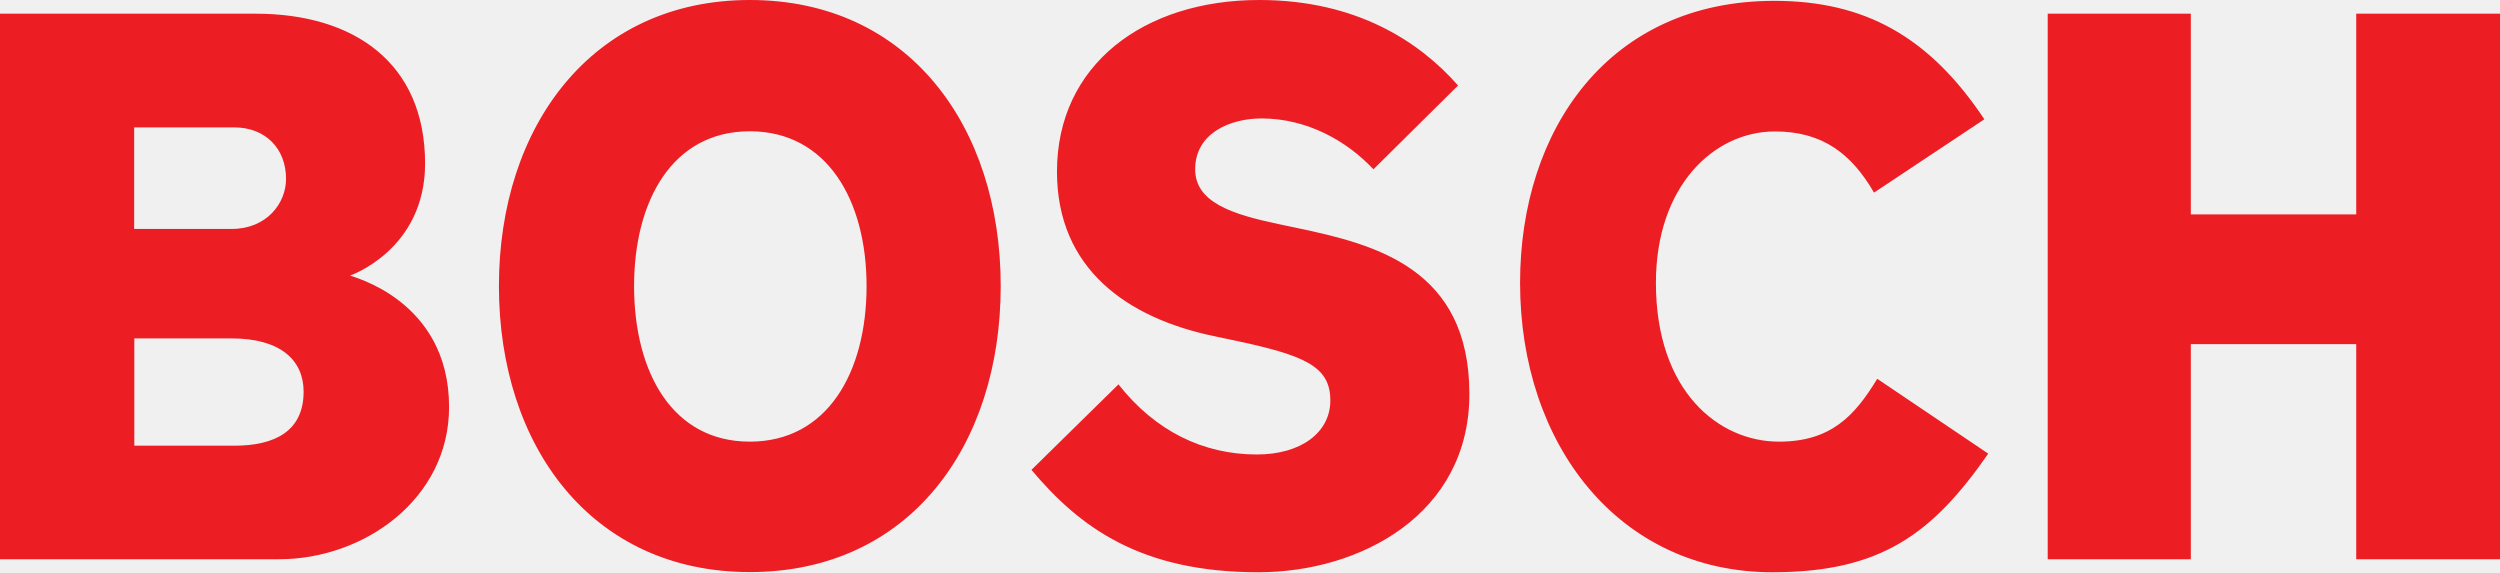
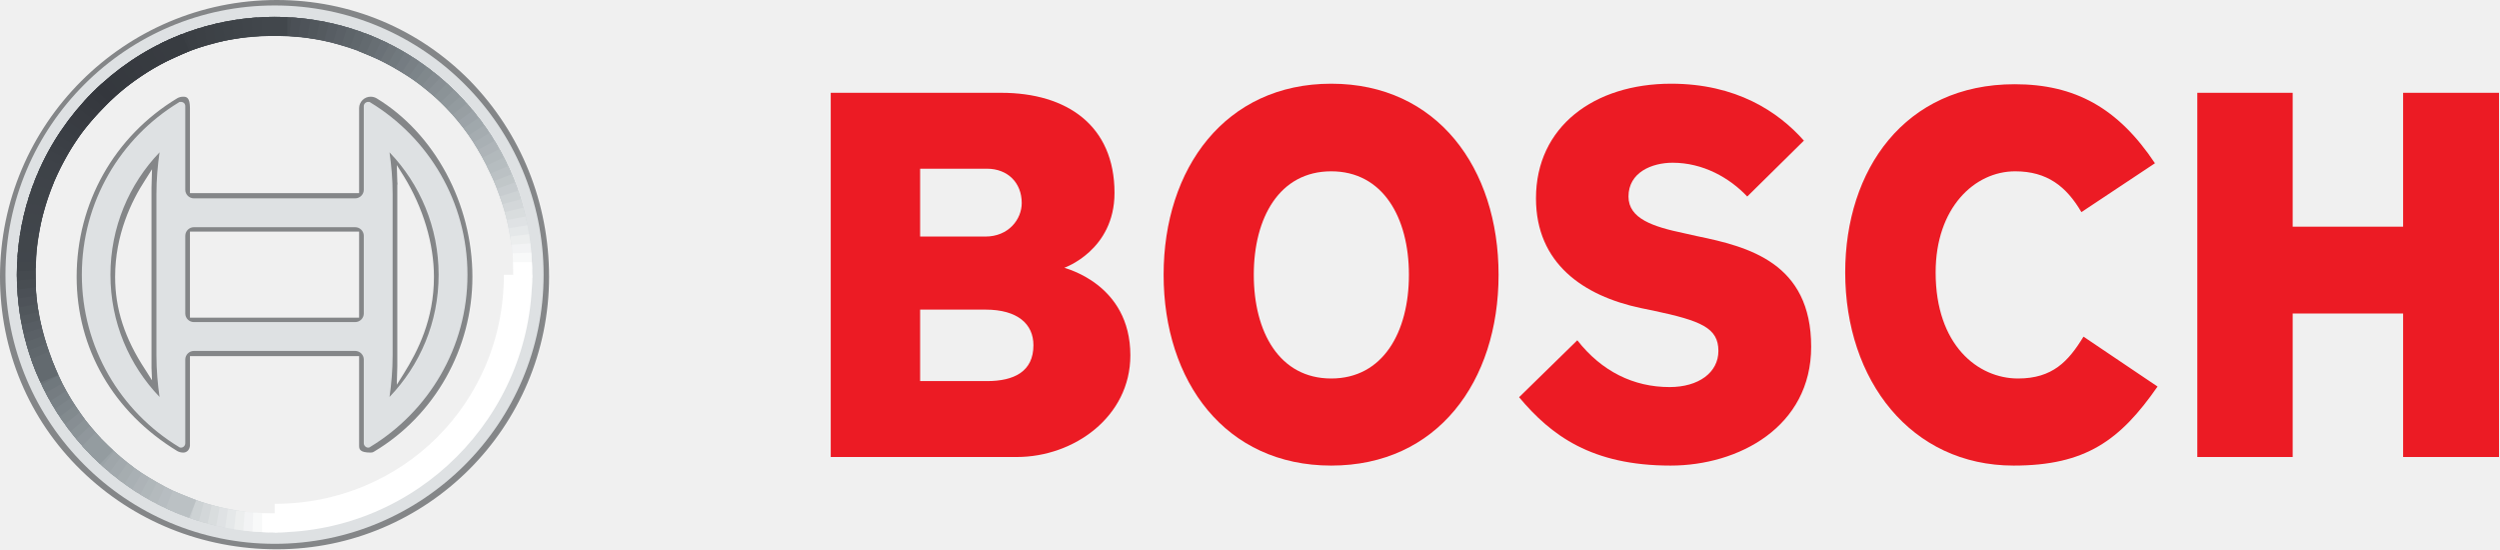
- <svg xmlns="http://www.w3.org/2000/svg" xml:space="preserve" width="100%" height="100%" version="1.1" style="shape-rendering:geometricPrecision; text-rendering:geometricPrecision; image-rendering:optimizeQuality; fill-rule:evenodd; clip-rule:evenodd" viewBox="0 0 14797 3387">
+ <svg xmlns="http://www.w3.org/2000/svg" xml:space="preserve" width="100%" height="100%" version="1.1" style="shape-rendering:geometricPrecision; text-rendering:geometricPrecision; image-rendering:optimizeQuality; fill-rule:evenodd; clip-rule:evenodd" viewBox="0 0 9617 2113">
  <defs>
    <style type="text/css">
   
-     .fil0 {fill:#ED1D24}
+     .str23 {stroke:#34373D;stroke-width:97.36}
+     .str24 {stroke:#34383D;stroke-width:97.36}
+     .str25 {stroke:#35383E;stroke-width:97.36}
+     .str26 {stroke:#35393E;stroke-width:97.36}
+     .str27 {stroke:#36393F;stroke-width:97.36}
+     .str28 {stroke:#363A3F;stroke-width:97.36}
+     .str29 {stroke:#373A40;stroke-width:97.36}
+     .str30 {stroke:#373B40;stroke-width:97.36}
+     .str31 {stroke:#383B41;stroke-width:97.36}
+     .str12 {stroke:#383C41;stroke-width:97.36}
+     .str32 {stroke:#393C42;stroke-width:97.36}
+     .str13 {stroke:#393D42;stroke-width:97.36}
+     .str33 {stroke:#393D43;stroke-width:97.36}
+     .str14 {stroke:#3A3E43;stroke-width:97.36}
+     .str34 {stroke:#3A3E44;stroke-width:97.36}
+     .str15 {stroke:#3B3F44;stroke-width:97.36}
+     .str35 {stroke:#3B3F45;stroke-width:97.36}
+     .str16 {stroke:#3C4045;stroke-width:97.36}
+     .str36 {stroke:#3C4046;stroke-width:97.36}
+     .str17 {stroke:#3D4146;stroke-width:97.36}
+     .str37 {stroke:#3D4147;stroke-width:97.36}
+     .str18 {stroke:#3D4247;stroke-width:97.36}
+     .str38 {stroke:#3E4248;stroke-width:97.36}
+     .str19 {stroke:#3E4348;stroke-width:97.36}
+     .str39 {stroke:#3F4349;stroke-width:97.36}
+     .str20 {stroke:#3F4449;stroke-width:97.36}
+     .str40 {stroke:#40444A;stroke-width:97.36}
+     .str21 {stroke:#40454A;stroke-width:97.36}
+     .str41 {stroke:#40454B;stroke-width:97.36}
+     .str22 {stroke:#41464B;stroke-width:97.36}
+     .str42 {stroke:#41464C;stroke-width:97.36}
+     .str0 {stroke:#42474C;stroke-width:97.36}
+     .str1 {stroke:#454A4F;stroke-width:97.36}
+     .str2 {stroke:#484D52;stroke-width:97.36}
+     .str3 {stroke:#4B5056;stroke-width:97.36}
+     .str4 {stroke:#4E5359;stroke-width:97.36}
+     .str5 {stroke:#51575C;stroke-width:97.36}
+     .str6 {stroke:#545A5F;stroke-width:97.36}
+     .str7 {stroke:#575D63;stroke-width:97.36}
+     .str8 {stroke:#5A6066;stroke-width:97.36}
+     .str9 {stroke:#5D6469;stroke-width:97.36}
+     .str10 {stroke:#60676C;stroke-width:97.36}
+     .str11 {stroke:#636A6F;stroke-width:97.36}
+     .str77 {stroke:#676E73;stroke-width:97.36}
+     .str67 {stroke:#676F74;stroke-width:97.36}
+     .str78 {stroke:#6A7177;stroke-width:97.36}
+     .str68 {stroke:#6C7378;stroke-width:97.36}
+     .str79 {stroke:#6E757A;stroke-width:97.36}
+     .str69 {stroke:#70787D;stroke-width:97.36}
+     .str80 {stroke:#71797E;stroke-width:97.36}
+     .str70 {stroke:#757C81;stroke-width:97.36}
+     .str81 {stroke:#757C82;stroke-width:97.36}
+     .str82 {stroke:#798085;stroke-width:97.36}
+     .str71 {stroke:#798186;stroke-width:97.36}
+     .str83 {stroke:#7C8489;stroke-width:97.36}
+     .str72 {stroke:#7D858A;stroke-width:97.36}
+     .str84 {stroke:#80888C;stroke-width:97.36}
+     .str73 {stroke:#828A8E;stroke-width:97.36}
+     .str85 {stroke:#848B90;stroke-width:97.36}
+     .str74 {stroke:#878E93;stroke-width:97.36}
+     .str86 {stroke:#888F94;stroke-width:97.36}
+     .str75 {stroke:#8B9397;stroke-width:97.36}
+     .str87 {stroke:#8F979B;stroke-width:97.36}
+     .str76 {stroke:#90979C;stroke-width:97.36}
+     .str88 {stroke:#939B9F;stroke-width:97.36}
+     .str56 {stroke:#949CA0;stroke-width:97.36}
+     .str57 {stroke:#989FA3;stroke-width:97.36}
+     .str58 {stroke:#9BA3A7;stroke-width:97.36}
+     .str89 {stroke:#9CA3A8;stroke-width:97.36}
+     .str59 {stroke:#9FA6AA;stroke-width:97.36}
+     .str90 {stroke:#A0A8AC;stroke-width:97.36}
+     .str60 {stroke:#A2A9AD;stroke-width:97.36}
+     .str91 {stroke:#A5ACB0;stroke-width:97.36}
+     .str61 {stroke:#A6ADB0;stroke-width:97.36}
+     .str62 {stroke:#A9B0B4;stroke-width:97.36}
+     .str63 {stroke:#ADB3B7;stroke-width:97.36}
+     .str92 {stroke:#AEB4B8;stroke-width:97.36}
+     .str64 {stroke:#B0B7BA;stroke-width:97.36}
+     .str93 {stroke:#B2B9BC;stroke-width:97.36}
+     .str65 {stroke:#B4BABD;stroke-width:97.36}
+     .str94 {stroke:#B6BDC0;stroke-width:97.36}
+     .str66 {stroke:#B7BDC1;stroke-width:97.36}
+     .str43 {stroke:#BBC1C4;stroke-width:97.36}
+     .str44 {stroke:#C1C7C9;stroke-width:97.36}
+     .str45 {stroke:#C7CCCF;stroke-width:97.36}
+     .str46 {stroke:#CDD2D4;stroke-width:97.36}
+     .str47 {stroke:#D3D7D9;stroke-width:97.36}
+     .str48 {stroke:#D9DDDE;stroke-width:97.36}
+     .str49 {stroke:#DFE2E4;stroke-width:97.36}
+     .str50 {stroke:#E5E8E9;stroke-width:97.36}
+     .str51 {stroke:#ECEEEE;stroke-width:97.36}
+     .str52 {stroke:#F2F3F4;stroke-width:97.36}
+     .str53 {stroke:#F8F9F9;stroke-width:97.36}
+     .str54 {stroke:white;stroke-width:97.36}
+     .str55 {stroke:white;stroke-width:155.79}
+     .fil3 {fill:none;fill-rule:nonzero}
+     .fil1 {fill:#EC1B24}
+     .fil0 {fill:#848688;fill-rule:nonzero}
+     .fil2 {fill:#DEE1E3;fill-rule:nonzero}
   
  </style>
+     <clipPath id="id0" style="clip-rule:nonzero">
+       <path d="M1057 2004c-524,0 -948,-424 -948,-947 0,-524 424,-948 948,-948 523,0 947,424 947,948 0,523 -424,947 -947,947zm368 -1610c-2,-2 -5,-2 -8,-2 -9,0 -17,7 -17,16l0 322c0,18 -15,33 -33,33l-621 0c-18,0 -33,-15 -33,-33l0 -322c0,-9 -7,-16 -17,-16 -3,0 -6,0 -8,2 -224,136 -373,382 -373,663 0,280 149,526 373,662 2,2 5,3 8,3 10,0 17,-8 17,-17l0 -322c0,-18 15,-33 33,-33l621 0c18,0 33,15 33,33l0 322c0,9 8,17 17,17 3,0 6,-1 8,-3 224,-136 374,-382 374,-662 0,-281 -150,-527 -374,-663zm-1000 663c0,-183 72,-349 189,-471 -7,49 -12,103 -12,161l0 619c0,58 5,113 12,161 -117,-122 -189,-287 -189,-470zm975 149c0,18 -15,33 -33,33l-621 0c-18,0 -33,-15 -33,-33l0 -299c0,-18 15,-33 33,-33l621 0c18,0 33,15 33,33l0 299zm99 321c7,-48 12,-103 12,-161l0 -619c0,-58 -5,-112 -12,-161 117,122 189,288 189,471 0,183 -72,348 -189,470zm-1478 -470c0,571 465,1035 1036,1035 571,0 1035,-464 1035,-1035 0,-572 -464,-1036 -1035,-1036 -571,0 -1036,464 -1036,1036z" />
+     </clipPath>
+     <clipPath id="id1" style="clip-rule:nonzero">
+       <path d="M65 1057c0,-547 445,-992 992,-992 546,0 991,445 991,992 0,546 -445,991 -991,991 -547,0 -992,-445 -992,-991zm24 0c0,-534 434,-968 968,-968 533,0 967,434 967,968 0,533 -434,967 -967,967 -534,0 -968,-434 -968,-967z" />
+     </clipPath>
  </defs>
  <g id="Слой_x0020_1">
+     <path id="path59" class="fil0" d="M0 1065c0,283 111,548 312,744 201,196 468,304 753,304 578,0 1048,-470 1048,-1048 0,-285 -108,-552 -303,-753 -197,-201 -462,-312 -745,-312 -587,0 -1065,478 -1065,1065zm406 651l0 0c-180,-175 -279,-406 -279,-651 0,-517 421,-938 938,-938 245,0 476,99 651,279 174,179 270,413 270,659 0,508 -413,921 -921,921 -246,0 -480,-96 -659,-270zm976 -1300l0 327 -651 0 0 -327c0,-41 -13,-44 -26,-44 -8,0 -16,2 -23,6 -243,147 -387,404 -387,687 0,276 141,520 387,670 7,4 15,6 23,6 24,0 26,-26 26,-26l0 -345 651 0 0 345c0,13 3,26 44,26 3,0 8,0 14,-4 233,-139 378,-396 378,-672 0,-281 -145,-551 -369,-687 -7,-4 -15,-6 -23,-6 -24,0 -44,20 -44,44zm-823 1006c-79,-120 -116,-233 -116,-357 0,-162 63,-292 116,-373l26 -41 -2 71 0 671c0,-1 0,22 0,22l2 48 -26 -41zm172 -214l0 -317 651 0 0 331 -651 0 0 -14zm798 -509l-2 -64 27 43c75,122 116,260 116,387 0,164 -62,285 -116,372l-27 43c0,0 2,-72 2,-72 0,0 0,-700 0,-700l1 3 -1 -12z" />
+     <g id="q57">
+       <g id="xfrm58">
+         <path id="path3190" class="fil1" d="M3977 1328c0,-81 -60,-137 -185,-137l-251 0 0 275 257 0c105,0 179,-37 179,-138zm-45 -547c0,-78 -54,-132 -134,-132l-257 0 0 261 251 0c90,0 140,-67 140,-129zm418 586c0,236 -217,391 -437,391l-716 0 0 -1401 656 0c253,0 436,126 436,385 0,221 -193,288 -193,288 0,2 254,60 254,337z" />
+       </g>
+     </g>
+     <g id="q59">
+       <g id="xfrm60">
+         <path id="path3194" class="fil1" d="M5422 1057c0,-220 -100,-398 -299,-398 -199,0 -298,178 -298,398 0,221 99,399 298,399 199,0 299,-178 299,-399zm345 0c0,411 -236,734 -644,734 -407,0 -645,-323 -645,-734 0,-410 238,-735 645,-735 408,0 644,325 644,735z" />
+       </g>
+     </g>
+     <g id="q61">
+       <g id="xfrm62">
+         <path id="path3198" class="fil1" d="M6970 1334c0,308 -279,457 -541,457 -304,0 -460,-116 -583,-263l224 -219c94,120 217,180 355,180 112,0 188,-56 188,-139 0,-89 -67,-116 -250,-155l-49 -10c-221,-47 -403,-172 -403,-422 0,-276 224,-441 520,-441 250,0 412,107 511,219l-218 215c-68,-72 -170,-130 -287,-130 -80,0 -170,37 -170,130 0,85 94,116 213,141l49 11c200,41 441,103 441,426z" />
+       </g>
+     </g>
+     <g id="q63">
+       <g id="xfrm64">
+         <path id="path3202" class="fil1" d="M8303 1487c-144,207 -277,304 -554,304 -394,0 -648,-327 -648,-743 0,-395 229,-724 652,-724 232,0 398,91 540,304l-283 188c-58,-99 -132,-157 -255,-157 -156,0 -306,140 -306,389 0,280 163,408 317,408 133,0 194,-66 252,-161l285 192z" />
+       </g>
+     </g>
+     <g id="q65">
+       <g id="xfrm66">
+         <polygon id="path3206" class="fil1" points="9617,1758 9248,1758 9248,1206 8823,1206 8823,1758 8456,1758 8456,357 8823,357 8823,872 9248,872 9248,357 9617,357 " />
+       </g>
+     </g>
    <g>
-       <path class="fil0" d="M2658 2409c0,543 -501,901 -1007,901l-1651 0 0 -3229 1513 0c582,0 1003,291 1003,887 0,511 -444,663 -444,663 0,5 586,139 586,778l0 0zm-965 -1350c0,-181 -123,-305 -307,-305l-592 0 0 601 577 0c209,0 322,-153 322,-296l0 0zm104 1259c0,-186 -137,-315 -425,-315l-577 0 0 635 591 0c241,0 411,-86 411,-320l0 0zm4126 -625c0,949 -544,1693 -1485,1693 -936,0 -1485,-744 -1485,-1693 0,-944 549,-1693 1485,-1693 941,0 1485,749 1485,1693l0 0zm-794 0c0,-505 -232,-916 -691,-916 -458,0 -685,411 -685,916 0,511 227,921 685,921 459,0 691,-410 691,-921l0 0zm3568 639c0,711 -644,1055 -1249,1055 -700,0 -1059,-268 -1343,-606l515 -506c218,277 502,415 819,415 260,0 435,-129 435,-320 0,-204 -155,-268 -577,-357l-114 -24c-509,-107 -927,-396 -927,-973 0,-634 516,-1016 1197,-1016 577,0 950,248 1177,506l-501 496c-156,-167 -392,-301 -662,-301 -185,0 -393,86 -393,301 0,195 217,266 492,324l114 24c460,97 1017,238 1017,982l0 0zm3071 353c-331,477 -638,702 -1277,702 -908,0 -1494,-754 -1494,-1713 0,-911 529,-1669 1504,-1669 534,0 917,210 1244,701l-653 434c-133,-229 -303,-362 -587,-362 -359,0 -704,321 -704,896 0,645 374,940 728,940 308,0 449,-153 582,-372l657 443 0 0zm3029 625l-851 0 0 -1273 -979 0 0 1273 -847 0 0 -3229 847 0 0 1188 979 0 0 -1188 851 0 0 3229z" />
-     </g>
+   </g>
+     <g style="clip-path:url(#id0)">
+       <g>
+         <path id="path1622" class="fil2" d="M1057 2004c-524,0 -948,-424 -948,-947 0,-524 424,-948 948,-948 523,0 947,424 947,948 0,523 -424,947 -947,947zm368 -1610c-2,-2 -5,-2 -8,-2 -9,0 -17,7 -17,16l0 322c0,18 -15,33 -33,33l-621 0c-18,0 -33,-15 -33,-33l0 -322c0,-9 -7,-16 -17,-16 -3,0 -6,0 -8,2 -224,136 -373,382 -373,663 0,280 149,526 373,662 2,2 5,3 8,3 10,0 17,-8 17,-17l0 -322c0,-18 15,-33 33,-33l621 0c18,0 33,15 33,33l0 322c0,9 8,17 17,17 3,0 6,-1 8,-3 224,-136 374,-382 374,-662 0,-281 -150,-527 -374,-663zm-1000 663c0,-183 72,-349 189,-471 -7,49 -12,103 -12,161l0 619c0,58 5,113 12,161 -117,-122 -189,-287 -189,-470zm975 149c0,18 -15,33 -33,33l-621 0c-18,0 -33,-15 -33,-33l0 -299c0,-18 15,-33 33,-33l621 0c18,0 33,15 33,33l0 299zm99 321c7,-48 12,-103 12,-161l0 -619c0,-58 -5,-112 -12,-161 117,122 189,288 189,471 0,183 -72,348 -189,470zm-1478 -470c0,571 465,1035 1036,1035 571,0 1035,-464 1035,-1035 0,-572 -464,-1036 -1035,-1036 -571,0 -1036,464 -1036,1036z" />
+       </g>
+     </g>
+     <path class="fil3" d="M1057 2004c-524,0 -948,-424 -948,-947 0,-524 424,-948 948,-948 523,0 947,424 947,948 0,523 -424,947 -947,947zm368 -1610c-2,-2 -5,-2 -8,-2 -9,0 -17,7 -17,16l0 322c0,18 -15,33 -33,33l-621 0c-18,0 -33,-15 -33,-33l0 -322c0,-9 -7,-16 -17,-16 -3,0 -6,0 -8,2 -224,136 -373,382 -373,663 0,280 149,526 373,662 2,2 5,3 8,3 10,0 17,-8 17,-17l0 -322c0,-18 15,-33 33,-33l621 0c18,0 33,15 33,33l0 322c0,9 8,17 17,17 3,0 6,-1 8,-3 224,-136 374,-382 374,-662 0,-281 -150,-527 -374,-663zm-1000 663c0,-183 72,-349 189,-471 -7,49 -12,103 -12,161l0 619c0,58 5,113 12,161 -117,-122 -189,-287 -189,-470zm975 149c0,18 -15,33 -33,33l-621 0c-18,0 -33,-15 -33,-33l0 -299c0,-18 15,-33 33,-33l621 0c18,0 33,15 33,33l0 299zm99 321c7,-48 12,-103 12,-161l0 -619c0,-58 -5,-112 -12,-161 117,122 189,288 189,471 0,183 -72,348 -189,470zm-1478 -470c0,571 465,1035 1036,1035 571,0 1035,-464 1035,-1035 0,-572 -464,-1036 -1035,-1036 -571,0 -1036,464 -1036,1036z" />
+     <g>
+   </g>
+     <g style="clip-path:url(#id1)">
+       <g>
+         <line id="path2036" class="fil3 str0" x1="1057" y1="138" x2="1057" y2="55" />
+         <line id="path2038" class="fil3 str1" x1="1092" y1="139" x2="1095" y2="55" />
+         <line id="path2040" class="fil3 str2" x1="1127" y1="140" x2="1133" y2="57" />
+         <line id="path2042" class="fil3 str3" x1="1162" y1="144" x2="1171" y2="61" />
+         <line id="path2044" class="fil3 str4" x1="1196" y1="148" x2="1208" y2="66" />
+         <line id="path2046" class="fil3 str5" x1="1230" y1="154" x2="1245" y2="72" />
+         <line id="path2048" class="fil3 str6" x1="1263" y1="161" x2="1281" y2="80" />
+         <line id="path2050" class="fil3 str7" x1="1295" y1="169" x2="1316" y2="89" />
+         <line id="path2052" class="fil3 str8" x1="1328" y1="179" x2="1352" y2="99" />
+         <line id="path2054" class="fil3 str9" x1="1360" y1="189" x2="1386" y2="111" />
+         <line id="path2056" class="fil3 str10" x1="1391" y1="201" x2="1421" y2="123" />
+         <line id="path2058" class="fil3 str11" x1="1422" y1="214" x2="1454" y2="137" />
+         <line id="path2060" class="fil3 str12" x1="685" y1="216" x2="651" y2="140" />
+         <line id="path2062" class="fil3 str13" x1="716" y1="202" x2="685" y2="125" />
+         <line id="path2064" class="fil3 str14" x1="748" y1="190" x2="720" y2="112" />
+         <line id="path2066" class="fil3 str15" x1="781" y1="179" x2="756" y2="100" />
+         <line id="path2068" class="fil3 str16" x1="813" y1="170" x2="791" y2="89" />
+         <line id="path2070" class="fil3 str17" x1="847" y1="161" x2="828" y2="80" />
+         <line id="path2072" class="fil3 str18" x1="880" y1="154" x2="865" y2="73" />
+         <line id="path2074" class="fil3 str19" x1="915" y1="148" x2="902" y2="66" />
+         <line id="path2076" class="fil3 str20" x1="949" y1="144" x2="940" y2="61" />
+         <line id="path2078" class="fil3 str21" x1="984" y1="140" x2="978" y2="58" />
+         <line id="path2080" class="fil3 str22" x1="1020" y1="139" x2="1017" y2="55" />
+         <line id="path2082" class="fil3 str0" x1="1057" y1="138" x2="1057" y2="55" />
+         <line id="path2084" class="fil3 str23" x1="407" y1="406" x2="348" y2="347" />
+         <line id="path2086" class="fil3 str24" x1="429" y1="384" x2="373" y2="323" />
+         <line id="path2088" class="fil3 str25" x1="452" y1="364" x2="397" y2="301" />
+         <line id="path2090" class="fil3 str25" x1="475" y1="344" x2="423" y2="279" />
+         <line id="path2092" class="fil3 str26" x1="499" y1="325" x2="449" y2="259" />
+         <line id="path2094" class="fil3 str27" x1="524" y1="307" x2="476" y2="239" />
+         <line id="path2096" class="fil3 str28" x1="549" y1="290" x2="503" y2="220" />
+         <line id="path2098" class="fil3 str29" x1="575" y1="273" x2="532" y2="202" />
+         <line id="path2100" class="fil3 str30" x1="601" y1="258" x2="560" y2="185" />
+         <line id="path2102" class="fil3 str30" x1="628" y1="243" x2="590" y2="169" />
+         <line id="path2104" class="fil3 str31" x1="656" y1="229" x2="620" y2="154" />
+         <line id="path2106" class="fil3 str12" x1="684" y1="216" x2="651" y2="140" />
+         <line id="path2108" class="fil3 str23" x1="407" y1="406" x2="348" y2="347" />
+         <line id="path2110" class="fil3 str25" x1="386" y1="428" x2="325" y2="371" />
+         <line id="path2112" class="fil3 str27" x1="365" y1="450" x2="303" y2="395" />
+         <line id="path2114" class="fil3 str29" x1="345" y1="474" x2="281" y2="420" />
+         <line id="path2116" class="fil3 str31" x1="326" y1="497" x2="261" y2="446" />
+         <line id="path2118" class="fil3 str32" x1="308" y1="521" x2="241" y2="473" />
+         <line id="path2120" class="fil3 str33" x1="291" y1="546" x2="222" y2="500" />
+         <line id="path2122" class="fil3 str34" x1="274" y1="572" x2="204" y2="528" />
+         <line id="path2124" class="fil3 str35" x1="259" y1="598" x2="187" y2="557" />
+         <line id="path2126" class="fil3 str36" x1="244" y1="625" x2="171" y2="586" />
+         <line id="path2128" class="fil3 str37" x1="230" y1="652" x2="155" y2="616" />
+         <path id="path2130" class="fil3 str38" d="M217 680l-76 -34m0 0l76 34" />
+         <line id="path2132" class="fil3 str19" x1="126" y1="681" x2="203" y2="712" />
+         <line id="path2134" class="fil3 str39" x1="113" y1="716" x2="191" y2="745" />
+         <line id="path2136" class="fil3 str20" x1="100" y1="752" x2="180" y2="777" />
+         <line id="path2138" class="fil3 str20" x1="90" y1="788" x2="170" y2="810" />
+         <line id="path2140" class="fil3 str40" x1="80" y1="825" x2="161" y2="844" />
+         <line id="path2142" class="fil3 str21" x1="72" y1="862" x2="154" y2="878" />
+         <line id="path2144" class="fil3 str41" x1="65" y1="900" x2="148" y2="913" />
+         <line id="path2146" class="fil3 str22" x1="60" y1="939" x2="143" y2="948" />
+         <line id="path2148" class="fil3 str22" x1="57" y1="978" x2="140" y2="983" />
+         <line id="path2150" class="fil3 str42" x1="54" y1="1017" x2="137" y2="1020" />
+         <line id="path2152" class="fil3 str0" x1="54" y1="1057" x2="137" y2="1056" />
+         <line id="path2154" class="fil3 str43" x1="679" y1="1983" x2="710" y2="1906" />
+         <line id="path2156" class="fil3 str44" x1="711" y1="1996" x2="740" y2="1918" />
+         <line id="path2158" class="fil3 str45" x1="744" y1="2007" x2="770" y2="1929" />
+         <line id="path2160" class="fil3 str46" x1="777" y1="2018" x2="800" y2="1938" />
+         <line id="path2162" class="fil3 str47" x1="810" y1="2027" x2="831" y2="1947" />
+         <line id="path2164" class="fil3 str48" x1="844" y1="2035" x2="862" y2="1954" />
+         <line id="path2166" class="fil3 str49" x1="878" y1="2042" x2="893" y2="1960" />
+         <line id="path2168" class="fil3 str50" x1="913" y1="2048" x2="925" y2="1966" />
+         <line id="path2170" class="fil3 str51" x1="948" y1="2052" x2="957" y2="1970" />
+         <line id="path2172" class="fil3 str52" x1="984" y1="2055" x2="990" y2="1973" />
+         <line id="path2174" class="fil3 str53" x1="1020" y1="2057" x2="1023" y2="1974" />
+         <line id="path2176" class="fil3 str54" x1="1057" y1="2058" x2="1057" y2="1975" />
+         <path id="path2178" class="fil3 str55" d="M2017 1057c0,535 -425,959 -960,959" />
+         <line id="path2180" class="fil3 str56" x1="343" y1="1758" x2="401" y2="1699" />
+         <line id="path2182" class="fil3 str57" x1="369" y1="1784" x2="426" y2="1723" />
+         <line id="path2184" class="fil3 str58" x1="396" y1="1809" x2="451" y2="1746" />
+         <line id="path2186" class="fil3 str59" x1="425" y1="1833" x2="477" y2="1768" />
+         <line id="path2188" class="fil3 str60" x1="454" y1="1855" x2="503" y2="1789" />
+         <line id="path2190" class="fil3 str61" x1="483" y1="1877" x2="530" y2="1809" />
+         <line id="path2192" class="fil3 str62" x1="514" y1="1897" x2="558" y2="1827" />
+         <line id="path2194" class="fil3 str63" x1="545" y1="1917" x2="587" y2="1845" />
+         <line id="path2196" class="fil3 str64" x1="577" y1="1935" x2="617" y2="1862" />
+         <line id="path2198" class="fil3 str65" x1="610" y1="1952" x2="647" y2="1878" />
+         <line id="path2200" class="fil3 str66" x1="644" y1="1968" x2="678" y2="1893" />
+         <line id="path2202" class="fil3 str43" x1="679" y1="1983" x2="710" y2="1906" />
+         <line id="path2204" class="fil3 str11" x1="129" y1="1430" x2="205" y2="1398" />
+         <line id="path2206" class="fil3 str67" x1="143" y1="1463" x2="219" y2="1429" />
+         <line id="path2208" class="fil3 str68" x1="158" y1="1496" x2="232" y2="1459" />
+         <line id="path2210" class="fil3 str69" x1="174" y1="1528" x2="247" y2="1488" />
+         <line id="path2212" class="fil3 str70" x1="192" y1="1559" x2="263" y2="1517" />
+         <line id="path2214" class="fil3 str71" x1="210" y1="1590" x2="280" y2="1545" />
+         <line id="path2216" class="fil3 str72" x1="229" y1="1620" x2="298" y2="1572" />
+         <line id="path2218" class="fil3 str73" x1="250" y1="1649" x2="316" y2="1599" />
+         <line id="path2220" class="fil3 str74" x1="272" y1="1677" x2="336" y2="1625" />
+         <line id="path2222" class="fil3 str75" x1="294" y1="1705" x2="357" y2="1650" />
+         <line id="path2224" class="fil3 str76" x1="318" y1="1732" x2="378" y2="1675" />
+         <line id="path2226" class="fil3 str56" x1="343" y1="1758" x2="401" y2="1699" />
+         <line id="path2228" class="fil3 str0" x1="54" y1="1057" x2="137" y2="1056" />
+         <line id="path2230" class="fil3 str1" x1="54" y1="1093" x2="137" y2="1089" />
+         <line id="path2232" class="fil3 str2" x1="56" y1="1129" x2="139" y2="1122" />
+         <line id="path2234" class="fil3 str3" x1="60" y1="1164" x2="142" y2="1154" />
+         <line id="path2236" class="fil3 str4" x1="64" y1="1199" x2="146" y2="1186" />
+         <line id="path2238" class="fil3 str5" x1="70" y1="1233" x2="152" y2="1217" />
+         <line id="path2240" class="fil3 str6" x1="77" y1="1267" x2="158" y2="1248" />
+         <line id="path2242" class="fil3 str7" x1="85" y1="1300" x2="166" y2="1278" />
+         <line id="path2244" class="fil3 str8" x1="95" y1="1333" x2="174" y2="1308" />
+         <line id="path2246" class="fil3 str9" x1="105" y1="1366" x2="184" y2="1338" />
+         <line id="path2248" class="fil3 str10" x1="116" y1="1398" x2="194" y2="1368" />
+         <path id="path2250" class="fil3 str11" d="M129 1430l76 -32m1217 -1184l32 -77" />
+         <line id="path2252" class="fil3 str77" x1="1451" y1="227" x2="1486" y2="152" />
+         <line id="path2254" class="fil3 str78" x1="1480" y1="241" x2="1517" y2="167" />
+         <line id="path2256" class="fil3 str79" x1="1507" y1="256" x2="1547" y2="183" />
+         <line id="path2258" class="fil3 str80" x1="1534" y1="271" x2="1576" y2="200" />
+         <line id="path2260" class="fil3 str81" x1="1561" y1="288" x2="1605" y2="217" />
+         <line id="path2262" class="fil3 str82" x1="1587" y1="305" x2="1633" y2="236" />
+         <line id="path2264" class="fil3 str83" x1="1612" y1="323" x2="1661" y2="256" />
+         <line id="path2266" class="fil3 str84" x1="1636" y1="342" x2="1688" y2="276" />
+         <line id="path2268" class="fil3 str85" x1="1660" y1="362" x2="1714" y2="298" />
+         <line id="path2270" class="fil3 str86" x1="1683" y1="382" x2="1739" y2="321" />
+         <path id="path2272" class="fil3 str75" d="M1706 404l58 -59m-59 59l59 -59" />
+         <line id="path2274" class="fil3 str87" x1="1729" y1="428" x2="1790" y2="371" />
+         <line id="path2276" class="fil3 str88" x1="1751" y1="453" x2="1814" y2="398" />
+         <line id="path2278" class="fil3 str57" x1="1772" y1="479" x2="1837" y2="427" />
+         <line id="path2280" class="fil3 str89" x1="1793" y1="505" x2="1859" y2="456" />
+         <line id="path2282" class="fil3 str90" x1="1812" y1="533" x2="1880" y2="485" />
+         <line id="path2284" class="fil3 str91" x1="1830" y1="561" x2="1900" y2="516" />
+         <line id="path2286" class="fil3 str62" x1="1847" y1="590" x2="1919" y2="547" />
+         <line id="path2288" class="fil3 str92" x1="1863" y1="619" x2="1936" y2="579" />
+         <line id="path2290" class="fil3 str93" x1="1879" y1="650" x2="1953" y2="612" />
+         <line id="path2292" class="fil3 str94" x1="1893" y1="681" x2="1968" y2="645" />
+         <path id="path2294" class="fil3 str43" d="M1907 712l76 -32m0 0l-76 32" />
+         <line id="path2296" class="fil3 str44" x1="1996" y1="712" x2="1918" y2="742" />
+         <line id="path2298" class="fil3 str45" x1="2007" y1="744" x2="1929" y2="772" />
+         <line id="path2300" class="fil3 str46" x1="2018" y1="777" x2="1938" y2="802" />
+         <line id="path2302" class="fil3 str47" x1="2027" y1="811" x2="1947" y2="832" />
+         <line id="path2304" class="fil3 str48" x1="2035" y1="844" x2="1954" y2="863" />
+         <line id="path2306" class="fil3 str49" x1="2042" y1="879" x2="1960" y2="894" />
+         <line id="path2308" class="fil3 str50" x1="2048" y1="913" x2="1966" y2="926" />
+         <line id="path2310" class="fil3 str51" x1="2052" y1="948" x2="1970" y2="958" />
+         <line id="path2312" class="fil3 str52" x1="2056" y1="984" x2="1973" y2="990" />
+         <line id="path2314" class="fil3 str53" x1="2058" y1="1020" x2="1975" y2="1023" />
+         <line id="path2316" class="fil3 str54" x1="2058" y1="1057" x2="1975" y2="1057" />
+       </g>
+     </g>
+     <path class="fil3" d="M65 1057c0,-547 445,-992 992,-992 546,0 991,445 991,992 0,546 -445,991 -991,991 -547,0 -992,-445 -992,-991zm24 0c0,-534 434,-968 968,-968 533,0 967,434 967,968 0,533 -434,967 -967,967 -534,0 -968,-434 -968,-967z" />
  </g>
</svg>
